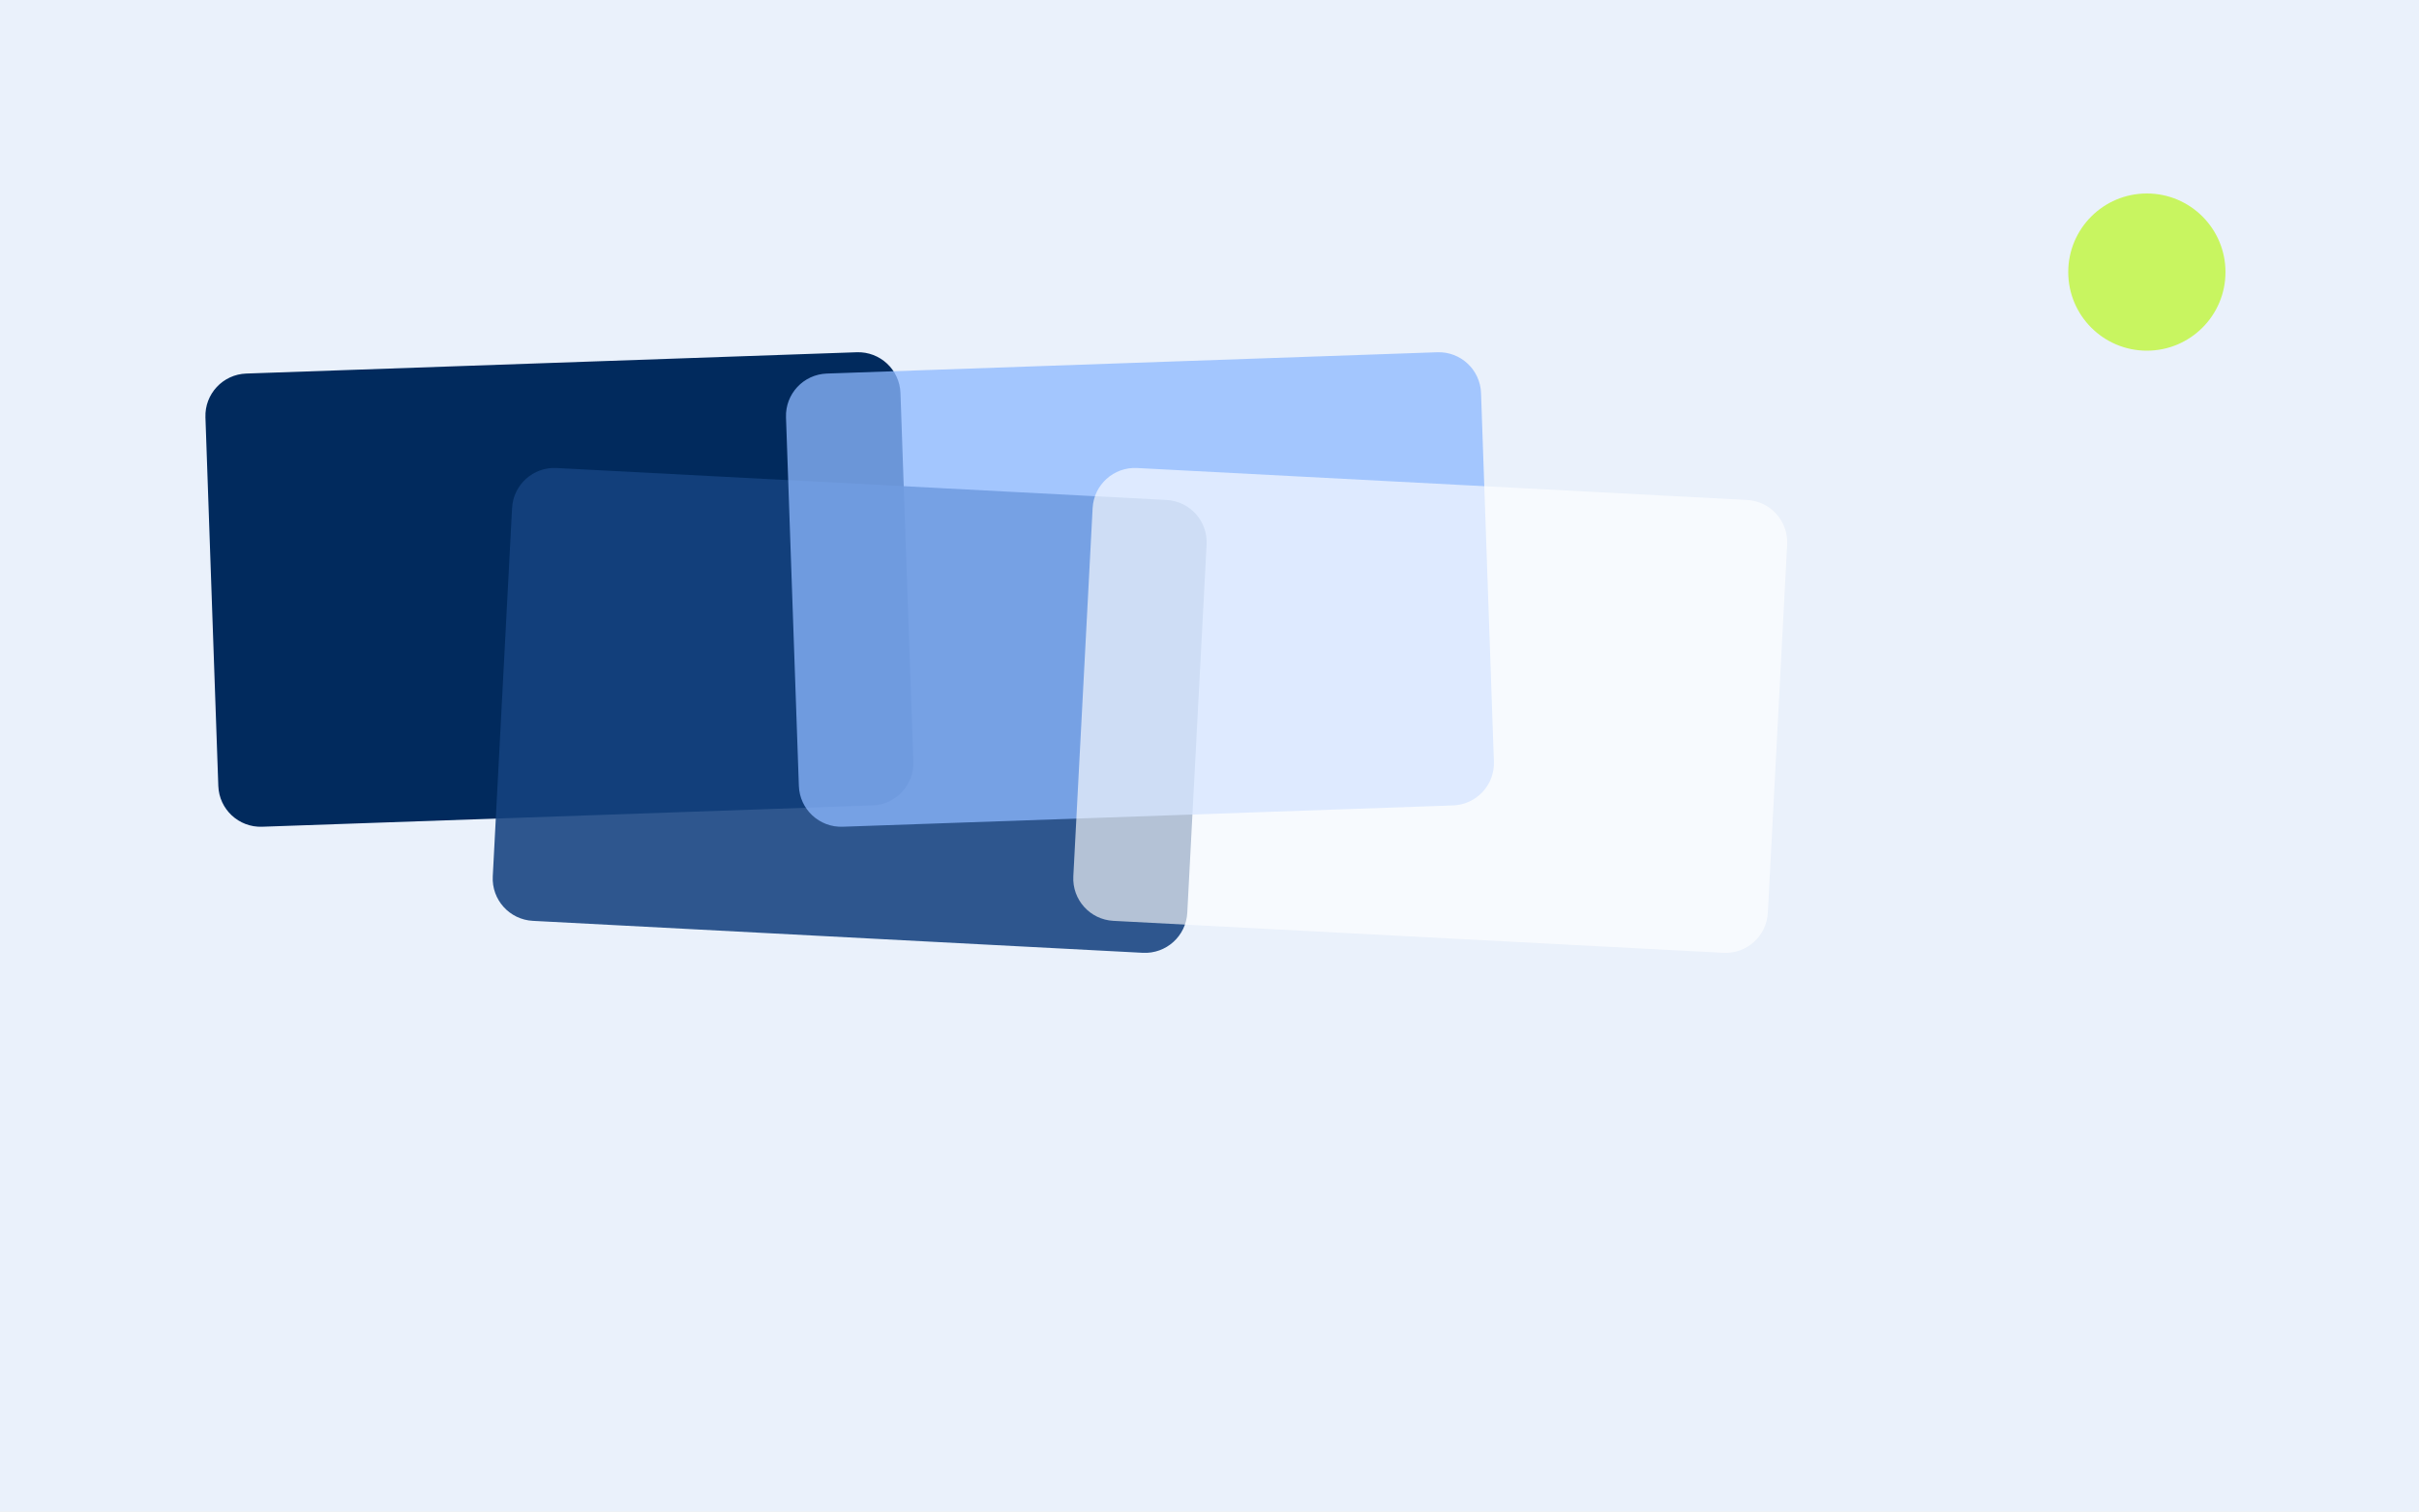
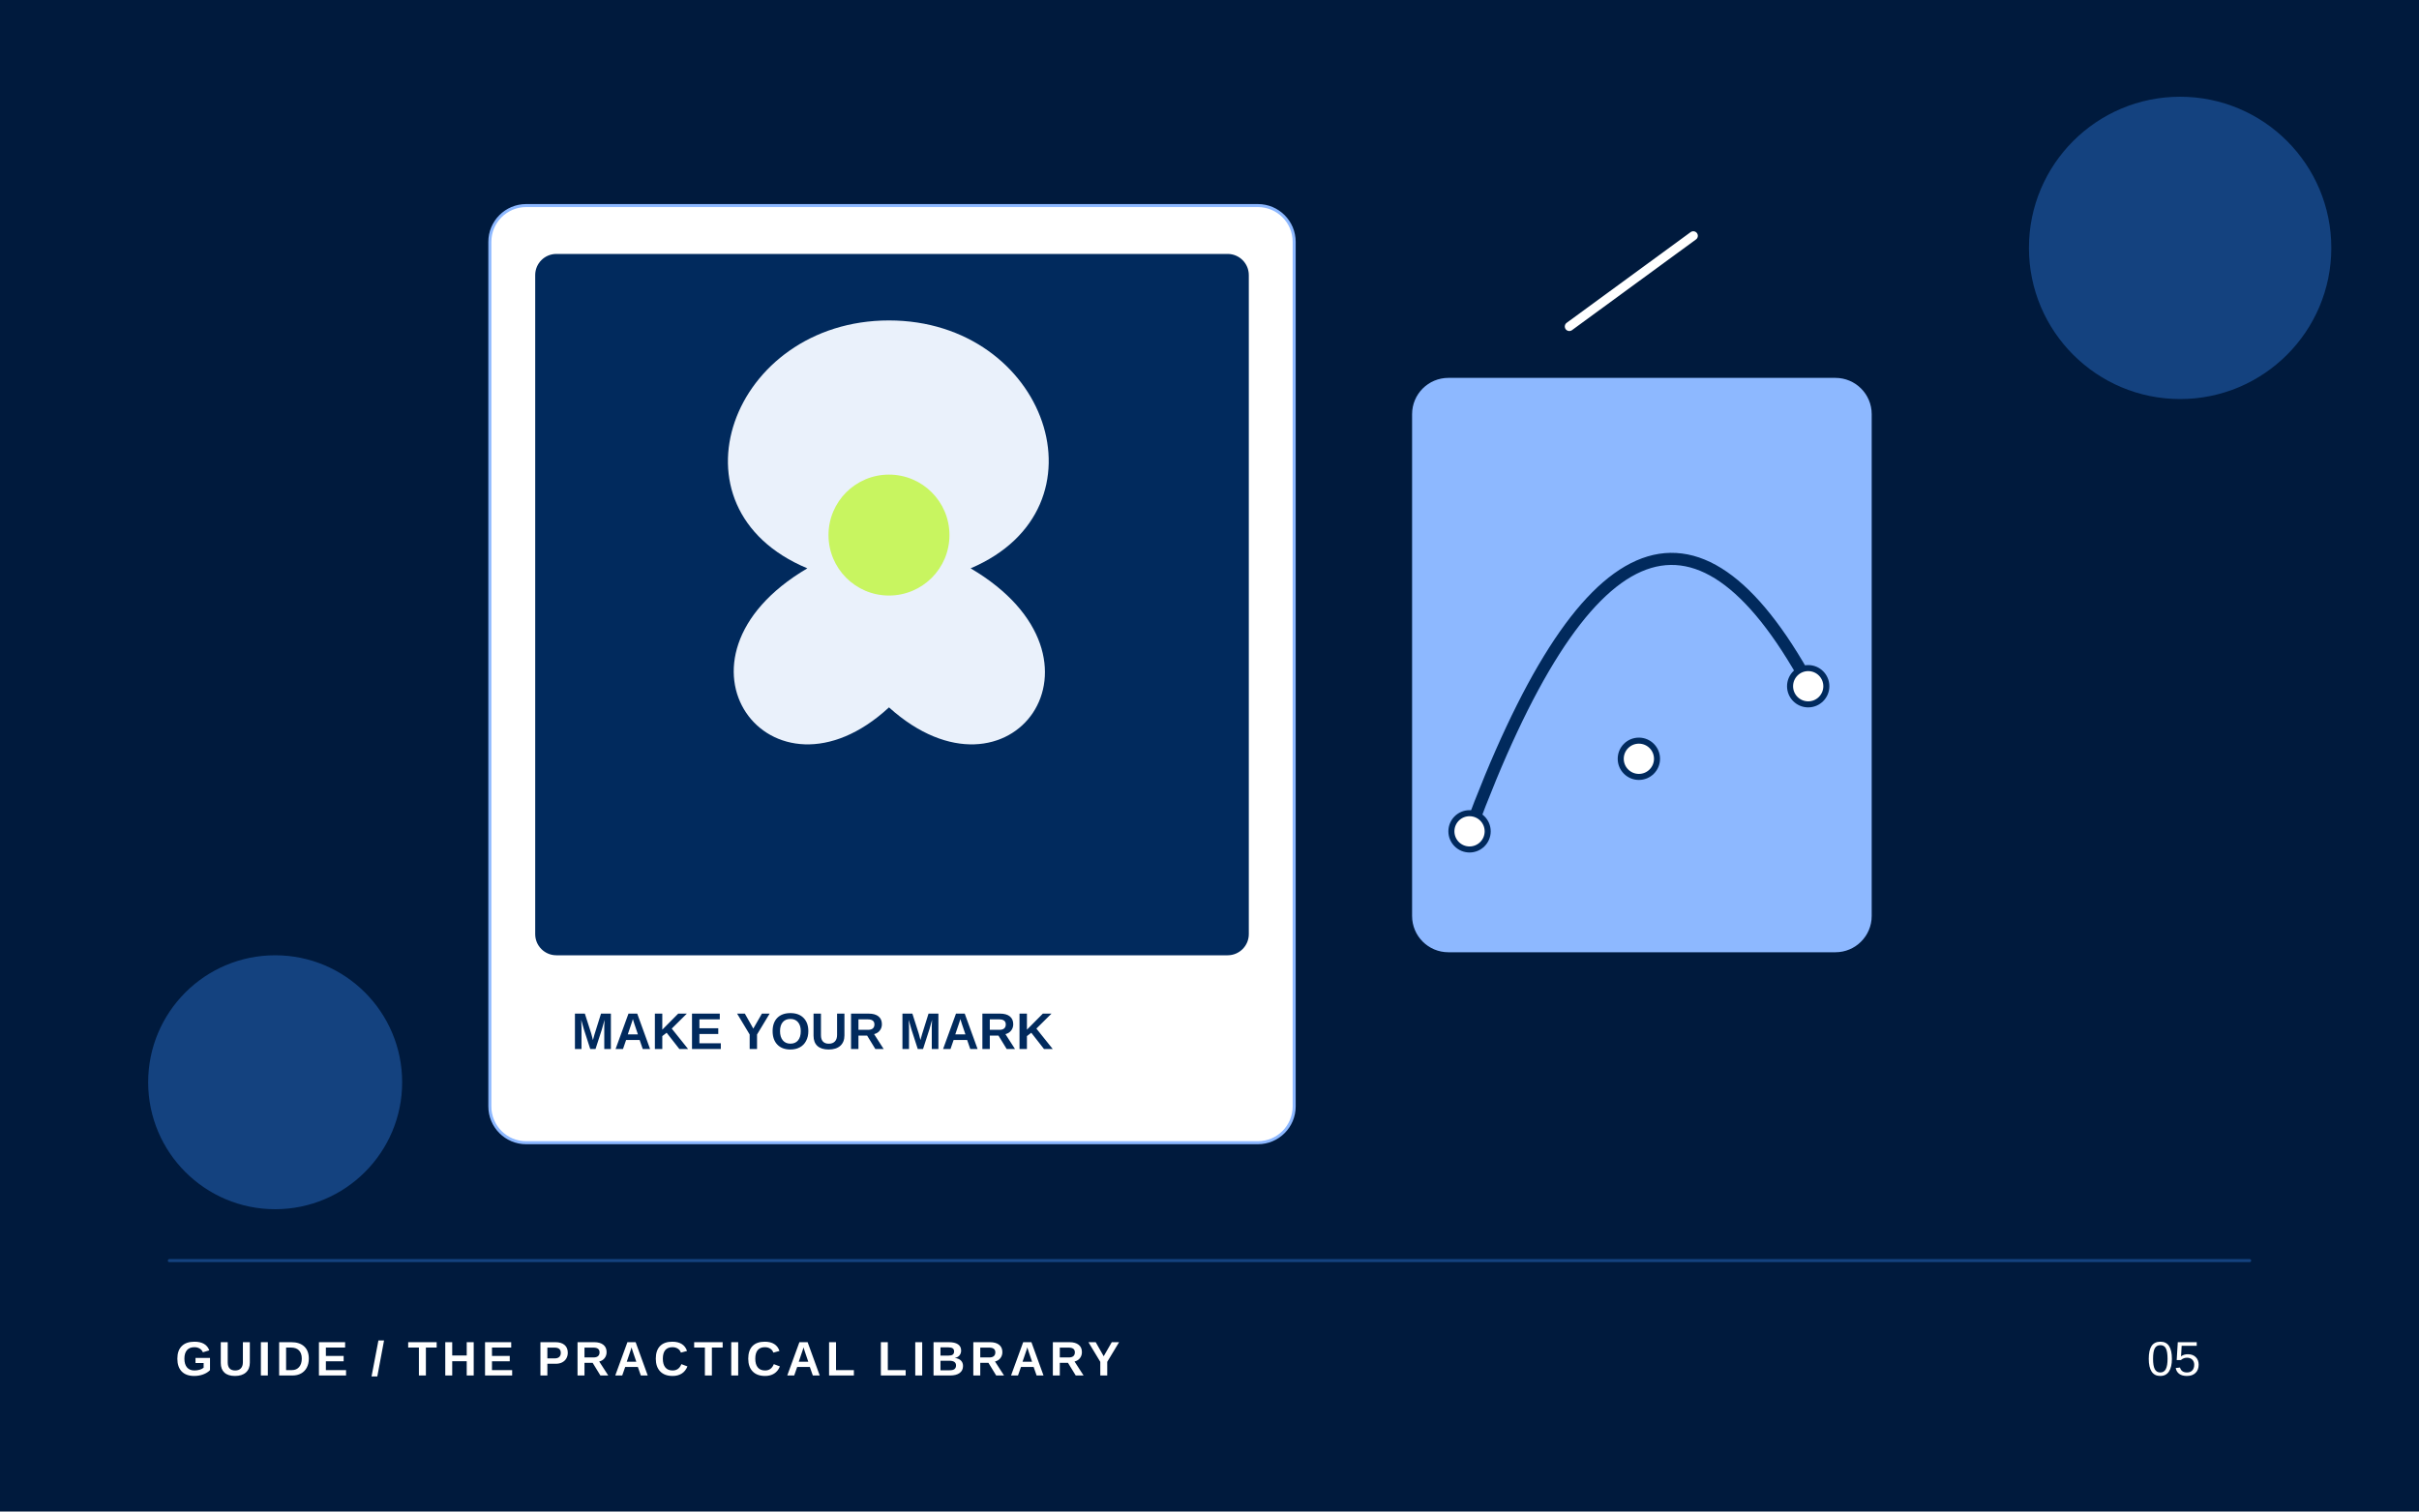
- <svg xmlns="http://www.w3.org/2000/svg" viewBox="0 0 800 500" role="img" aria-hidden="true">
-   <rect width="800" height="500" fill="#EAF1FB" />
-   <rect x="70" y="120" width="230" height="150" rx="14" fill="#012A5D" opacity="1" transform="rotate(-2 185 195)" />
-   <rect x="166" y="160" width="230" height="150" rx="14" fill="#14427F" opacity="0.88" transform="rotate(3 281 235)" />
-   <rect x="262" y="120" width="230" height="150" rx="14" fill="#8DB8FF" opacity="0.76" transform="rotate(-2 377 195)" />
-   <rect x="358" y="160" width="230" height="150" rx="14" fill="#FFFFFF" opacity="0.64" transform="rotate(3 473 235)" />
-   <circle cx="710" cy="90" r="26" fill="#C8F560" />
+ <svg xmlns="http://www.w3.org/2000/svg" viewBox="0 0 800 500" width="800" height="500" class="edu-art" role="img" aria-labelledby="res-5-title res-5-desc" focusable="false">
+   <rect x="0" y="0" width="800" height="500" rx="0" fill="#001A3D" />
+   <circle cx="721" cy="82" r="50" fill="#14427F" />
+   <circle cx="91" cy="358" r="42" fill="#14427F" />
+   <g transform="translate(0 0)">
+     <rect x="162" y="68" width="266" height="310" rx="12" fill="#FFFFFF" stroke="#8DB8FF" />
+     <rect x="177" y="84" width="236" height="232" rx="7" fill="#012A5D" />
+     <path d="M294 106c-52 0-75 62-27 82-51 30-12 82 27 46 40 36 78-16 27-46 47-20 25-82-27-82Z" fill="#EAF1FB" />
+     <circle cx="294" cy="177" r="20" fill="#C8F560" />
+     <text x="189" y="347" fill="#012A5D" font-family="Arial,Helvetica,sans-serif" font-size="17" font-weight="700">MAKE YOUR MARK</text>
+     <rect x="467" y="125" width="152" height="190" rx="12" fill="#8DB8FF" />
+     <path d="M486 275q56-151 112-49" fill="none" stroke="#012A5D" stroke-width="4" stroke-linecap="round" stroke-linejoin="round" />
+     <circle cx="486" cy="275" r="6" fill="#FFFFFF" stroke="#012A5D" stroke-width="2" />
+     <circle cx="542" cy="251" r="6" fill="#FFFFFF" stroke="#012A5D" stroke-width="2" />
+     <circle cx="598" cy="227" r="6" fill="#FFFFFF" stroke="#012A5D" stroke-width="2" />
+     <path d="M519 108l41-30" fill="none" stroke="#FFFFFF" stroke-width="3" stroke-linecap="round" stroke-linejoin="round" />
+   </g>
+   <path d="M56 417H744" fill="none" stroke="#14427F" stroke-width="1" stroke-linecap="round" stroke-linejoin="round" />
+   <text x="58" y="455" fill="#FFFFFF" font-family="Arial,Helvetica,sans-serif" font-size="16" font-weight="600" letter-spacing="1.6">GUIDE / THE PRACTICAL LIBRARY</text>
+   <text x="710" y="455" fill="#FFFFFF" font-family="Arial,Helvetica,sans-serif" font-size="16" font-weight="500">05</text>
</svg>
